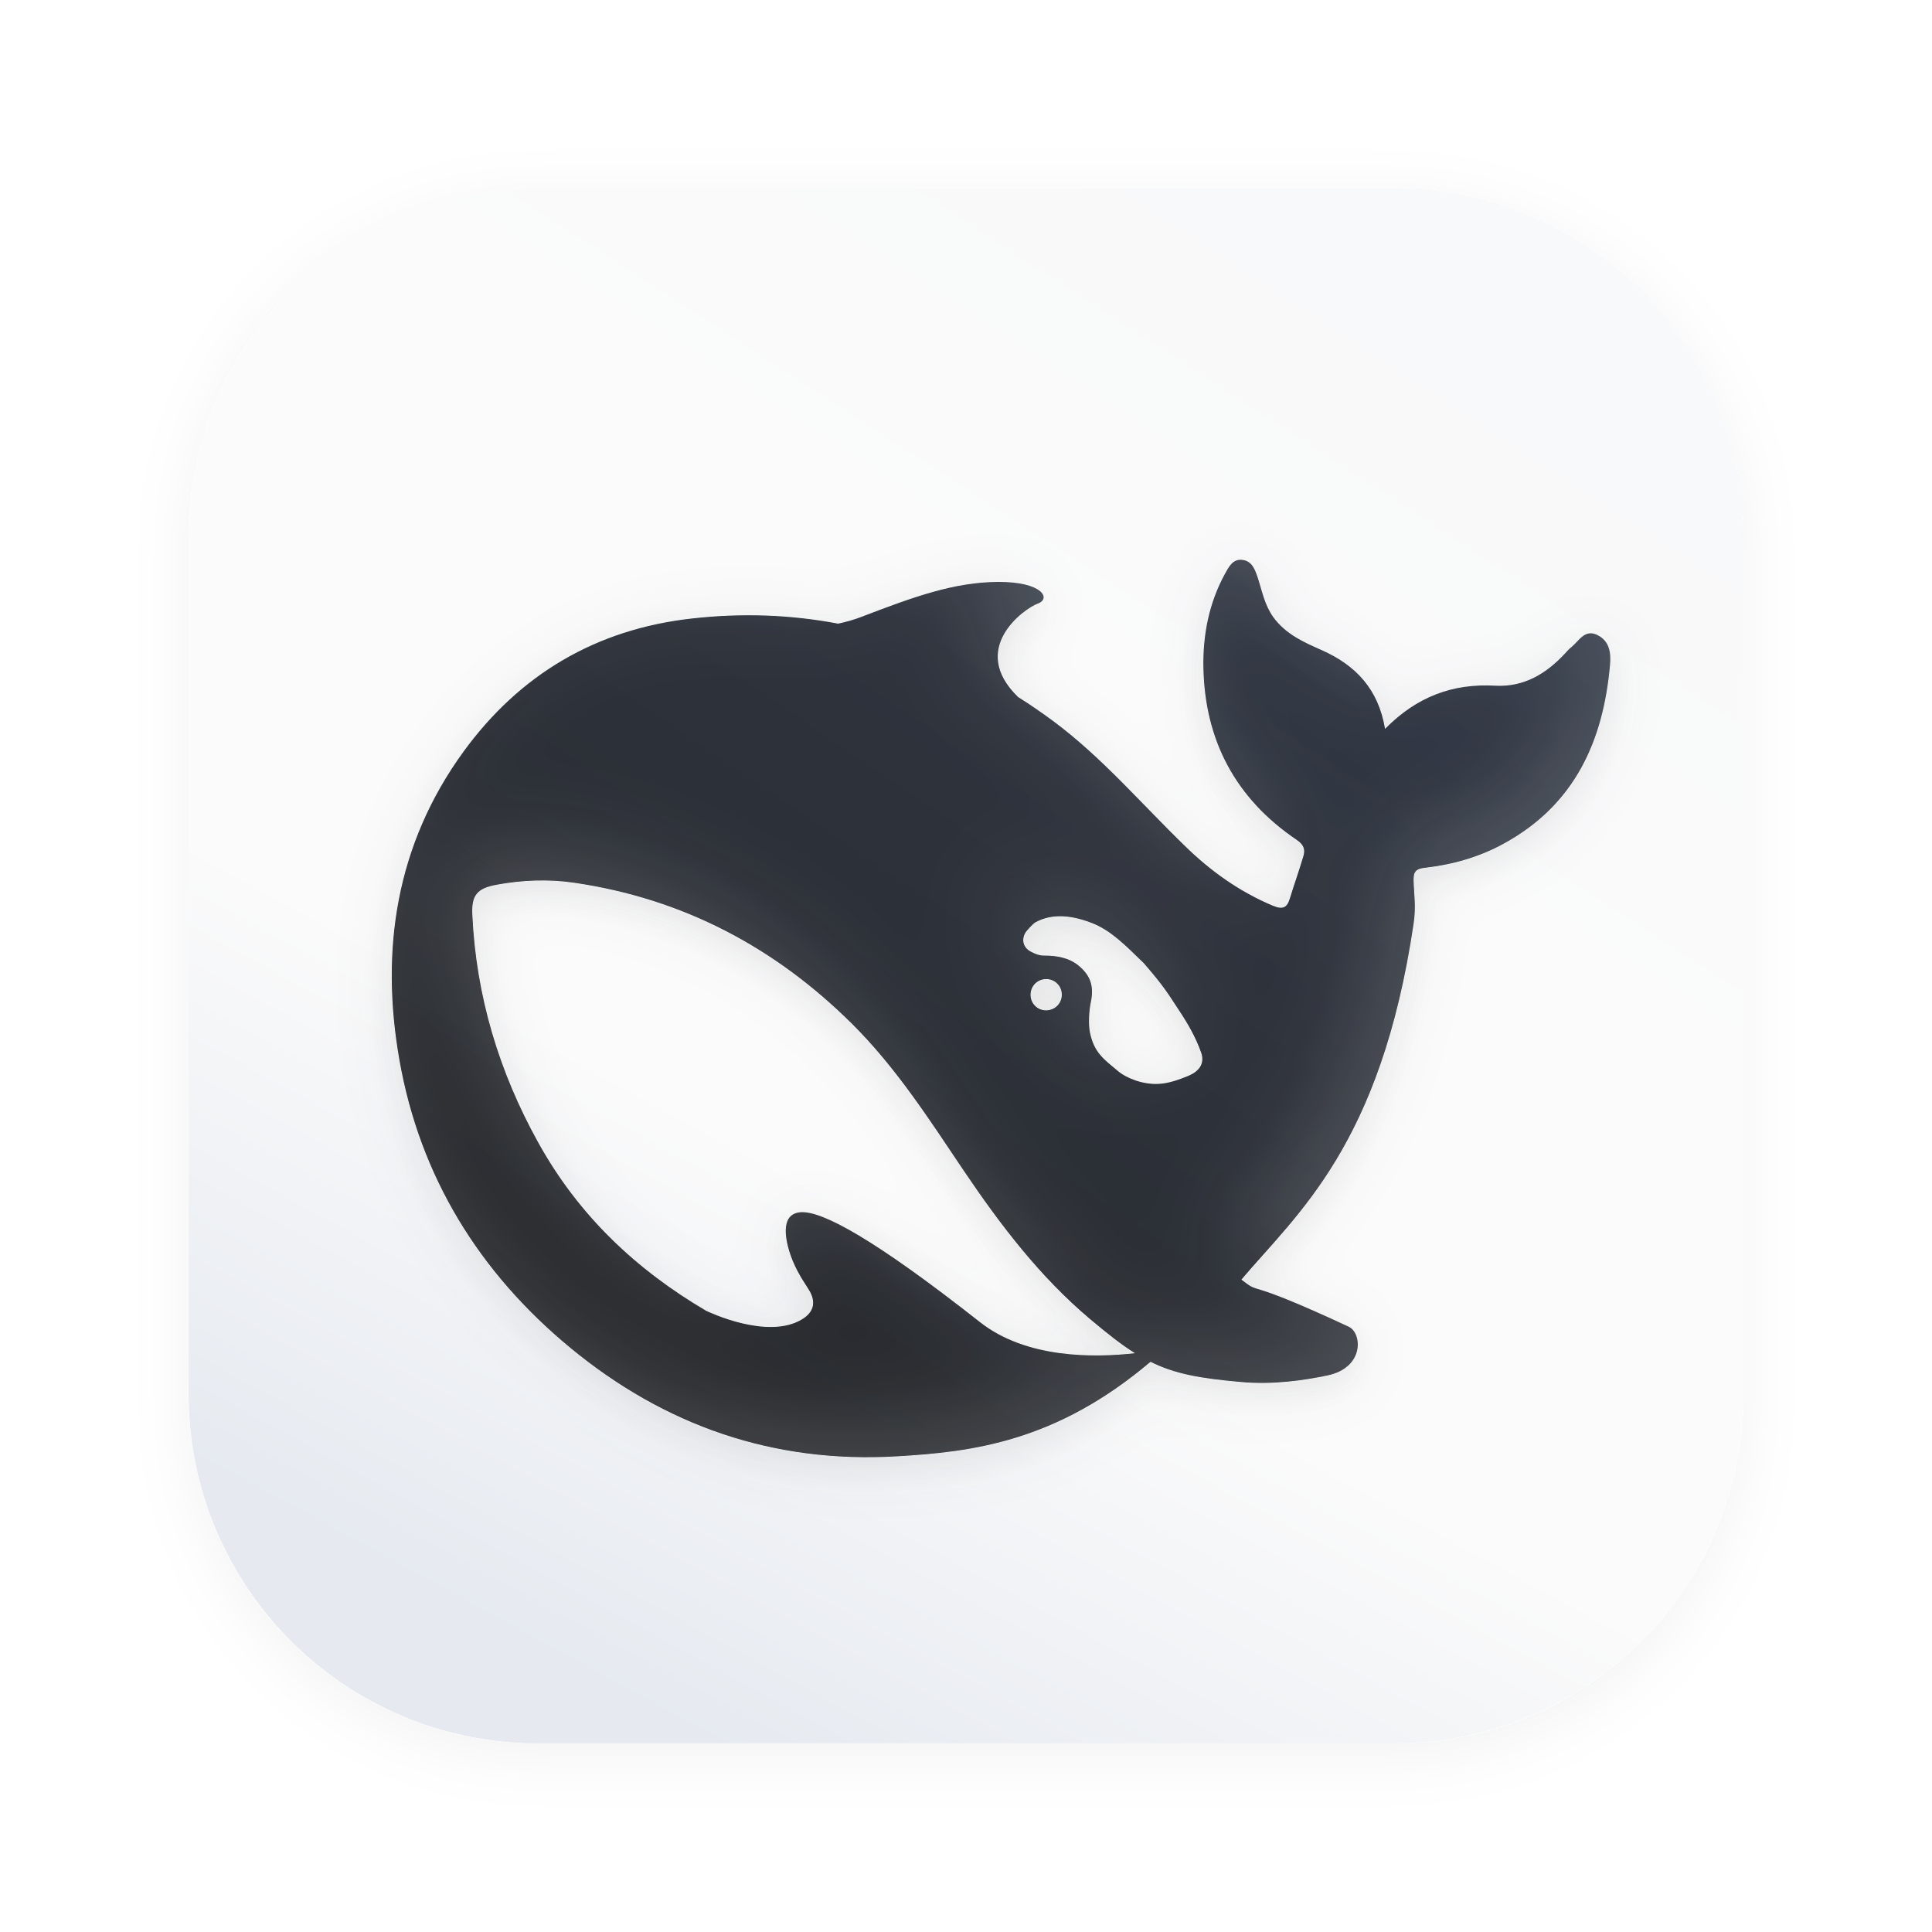
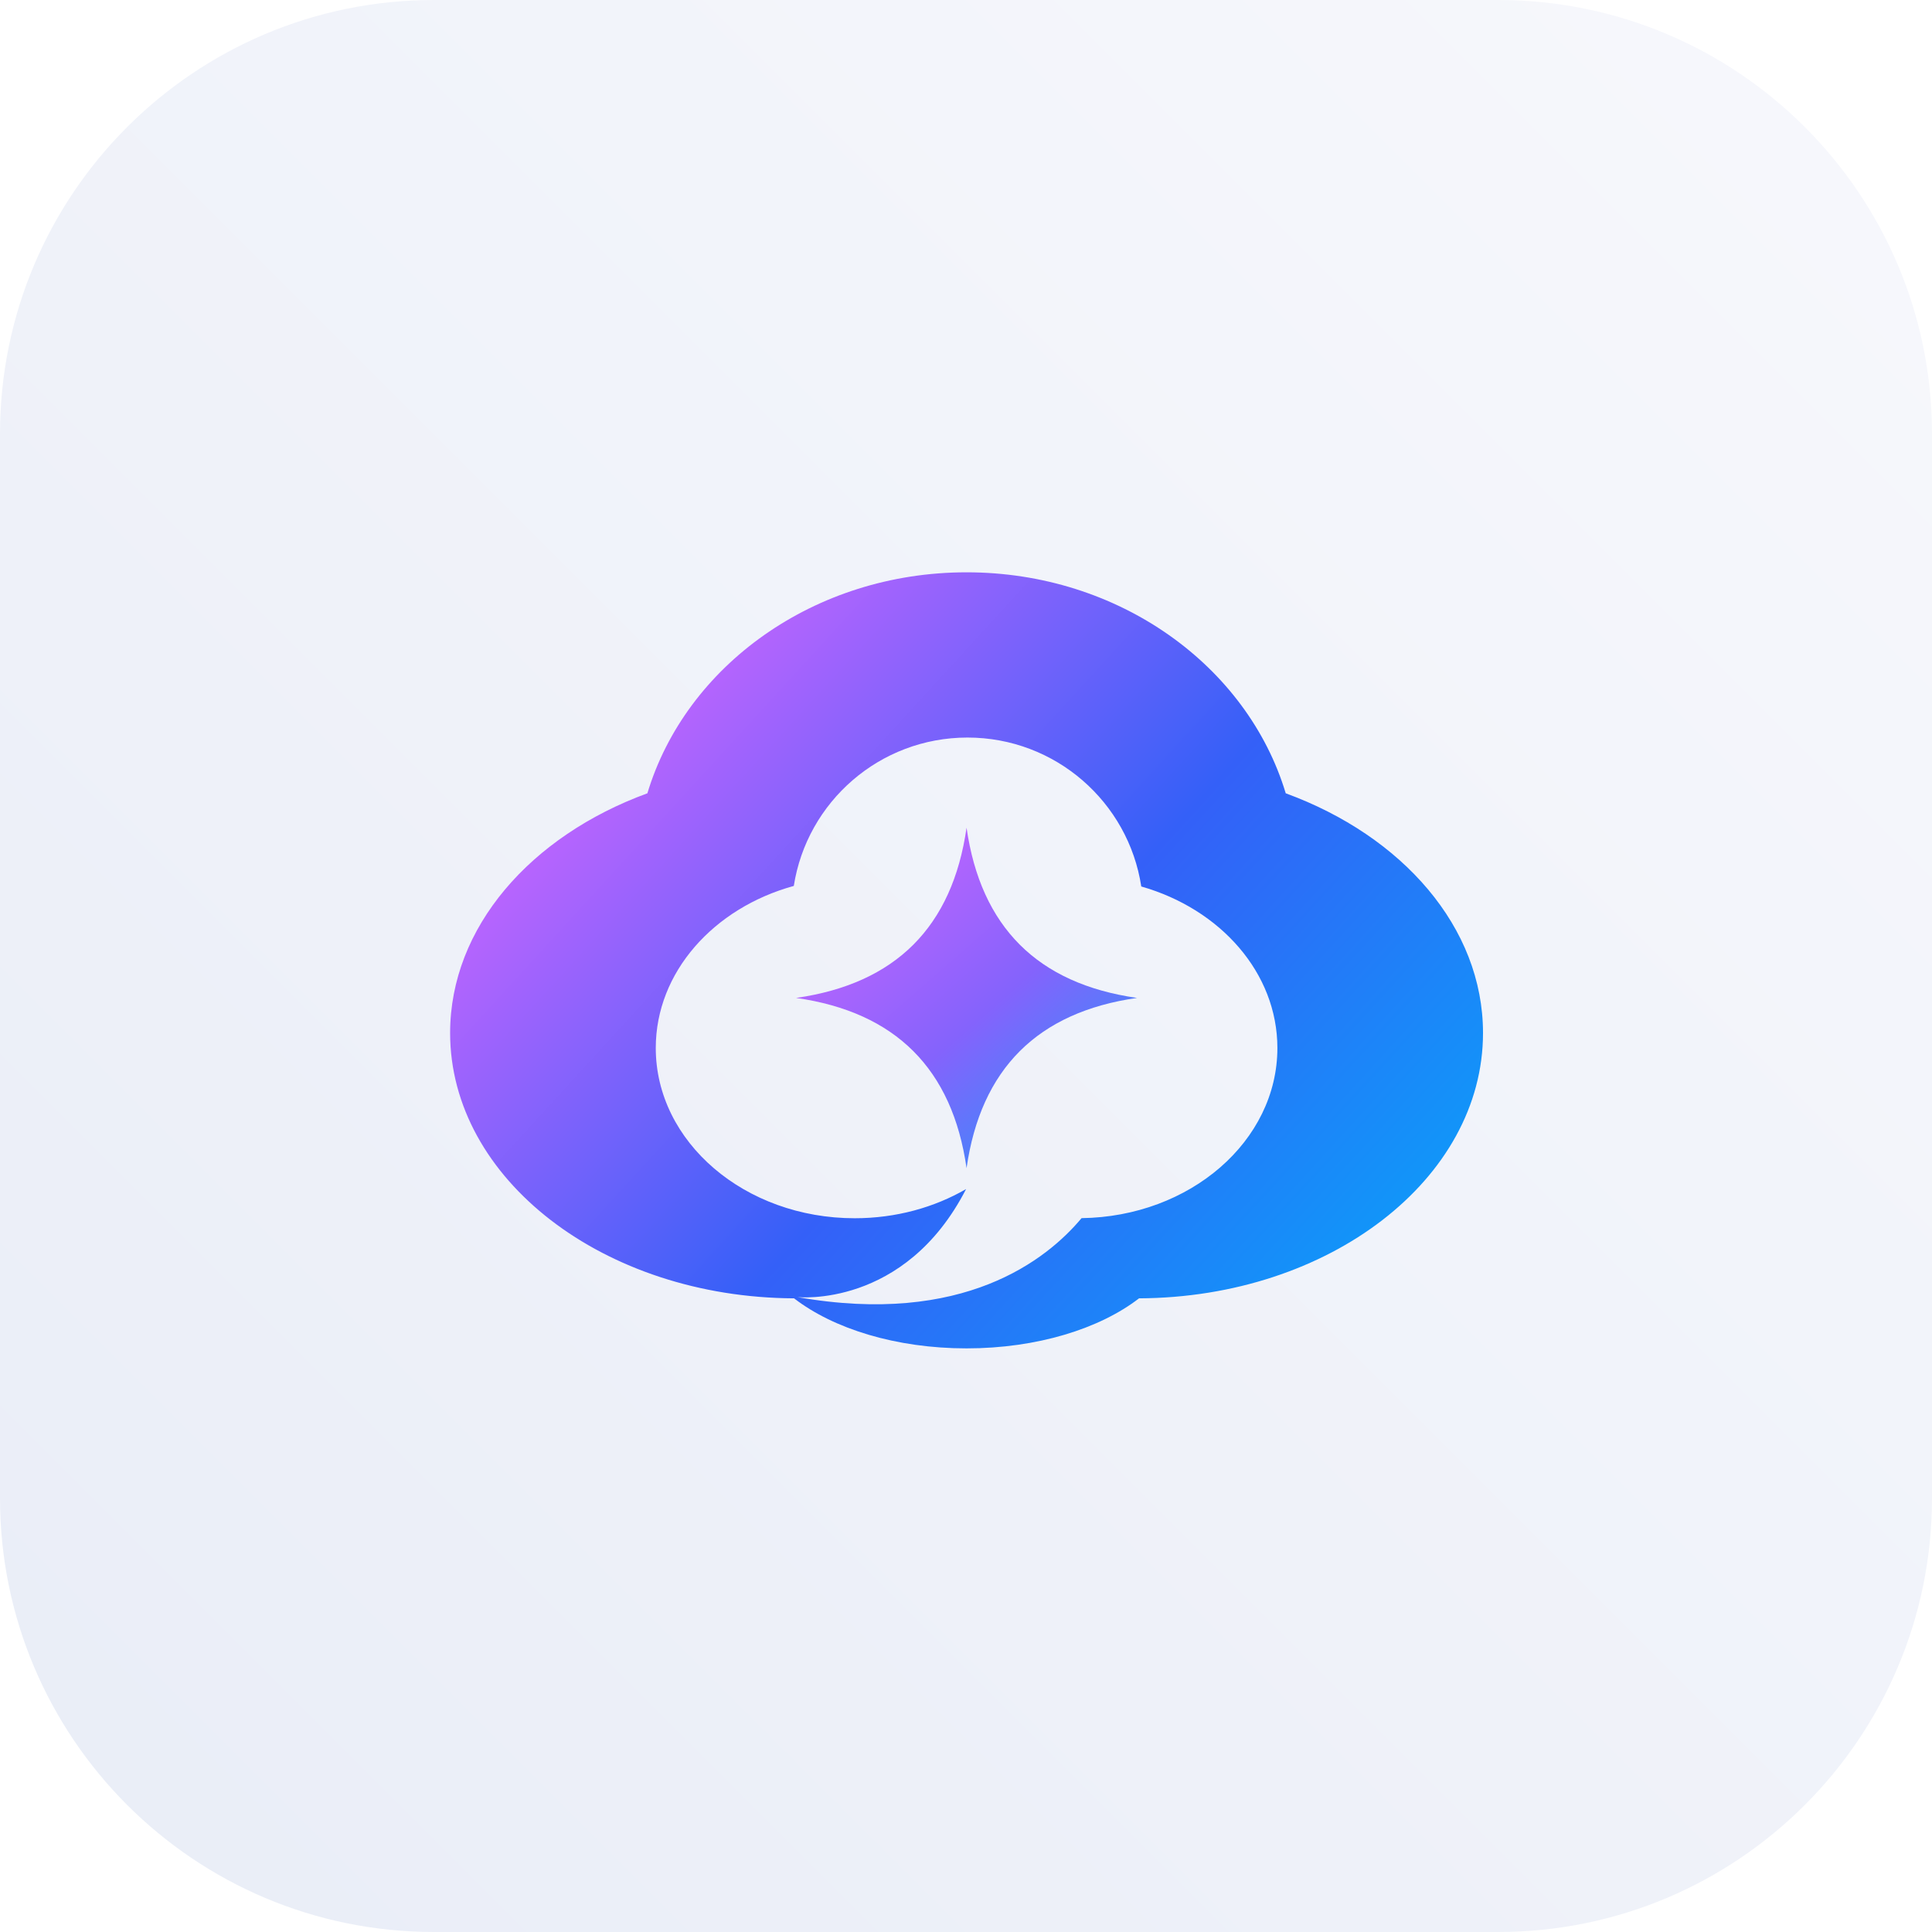
<svg xmlns="http://www.w3.org/2000/svg" width="1024" height="1024" viewBox="0 0 1024 1024" fill="none">
-   <g transform="translate(100 100) scale(0.8046875) translate(-40 -32)">
-     <g filter="url(#filter0_d_1637_371)">
-       <rect rx="230" width="1024" height="1024" transform="translate(40 32)" fill="#FBFBFB" />
-       <rect rx="230" width="1024" height="1024" transform="translate(40 32)" fill="url(#paint0_linear_1637_371)" fill-opacity="0.4" />
-       <rect rx="230" width="1024" height="1024" transform="translate(40 32)" fill="url(#paint1_linear_1637_371)" fill-opacity="0.8" />
-       <g filter="url(#filter1_ddi_1637_371)">
-         <path d="M968.002 326.025C959.5 321.85 955.842 329.804 950.865 333.835C949.162 335.143 947.722 336.834 946.283 338.393C933.859 351.673 919.336 360.407 900.376 359.363C872.649 357.804 848.963 366.525 828.035 387.759C823.586 361.583 808.812 345.951 786.313 335.936C774.536 330.729 762.64 325.51 754.401 314.186C748.645 306.112 747.074 297.127 744.195 288.274C742.36 282.936 740.538 277.465 734.385 276.554C727.718 275.51 725.103 281.112 722.476 285.803C712.006 304.95 707.952 326.039 708.349 347.405C709.26 395.463 729.54 433.742 769.823 460.962C774.404 464.094 775.579 467.212 774.14 471.771C771.394 481.153 768.119 490.257 765.241 499.639C763.406 505.624 760.66 506.933 754.256 504.329C732.154 495.08 713.049 481.417 696.175 464.874C667.524 437.138 641.633 406.536 609.325 382.566C601.733 376.964 594.154 371.758 586.298 366.802C553.33 334.773 590.616 308.464 599.251 305.333C608.282 302.082 602.393 290.877 573.214 291.009C544.048 291.141 517.364 300.906 483.353 313.935C478.389 315.891 473.147 317.318 467.786 318.494C436.917 312.64 404.873 311.332 371.377 315.111C308.332 322.141 257.975 351.964 220.953 402.876C176.471 464.081 166.014 533.624 178.835 606.153C192.302 682.594 231.291 745.887 291.194 795.372C353.328 846.68 424.876 871.813 506.498 866.99C556.076 864.122 611.279 857.489 673.532 804.74C689.23 812.55 705.708 815.681 733.052 818.02C754.111 819.976 774.391 816.976 790.076 813.726C814.674 808.519 812.971 785.726 804.072 781.564C731.995 747.962 747.826 761.638 733.435 750.565C770.06 707.198 825.263 662.139 846.85 516.156C848.553 504.567 847.114 497.273 846.85 487.892C846.718 482.157 848.025 479.95 854.574 479.303C872.623 477.215 890.156 472.273 906.238 463.42C952.938 437.892 971.765 395.965 976.215 345.7C976.875 338.01 976.083 330.069 967.976 326.039L968.002 326.025ZM561.067 778.432C491.222 723.477 457.343 705.374 443.347 706.154C430.263 706.933 432.626 721.918 435.505 731.682C438.515 741.315 442.436 747.962 447.929 756.418C451.718 762.021 454.346 770.345 444.14 776.609C421.641 790.549 382.533 771.918 380.698 771.006C335.174 744.182 297.109 708.757 270.293 660.316C244.389 613.698 229.35 563.685 226.868 510.302C226.208 497.406 230.01 492.847 242.831 490.508C259.704 487.376 277.106 486.729 293.98 489.2C365.264 499.625 425.959 531.523 476.844 582.052C505.878 610.831 527.861 645.213 550.491 678.815C574.561 714.492 600.452 748.49 633.42 776.358C645.066 786.122 654.348 793.548 663.247 799.019C636.431 802.018 591.698 802.666 561.08 778.445L561.067 778.432ZM594.55 562.905C594.55 557.171 599.132 552.625 604.888 552.625C606.195 552.625 607.371 552.876 608.414 553.273C609.853 553.801 611.16 554.581 612.203 555.744C614.038 557.567 615.081 560.17 615.081 562.905C615.081 568.64 610.5 573.185 604.743 573.185C598.987 573.185 594.537 568.627 594.537 562.905H594.55ZM698.539 616.301C691.871 619.037 685.19 621.375 678.787 621.64C668.845 622.155 657.992 618.125 652.103 613.17C642.953 605.479 636.404 601.185 633.658 587.773C632.483 582.039 633.13 573.185 634.186 568.111C636.536 557.171 633.922 550.141 626.212 543.759C619.927 538.553 611.952 537.112 603.185 537.112C599.911 537.112 596.914 535.685 594.682 534.509C591.025 532.686 588.015 528.127 590.893 522.525C591.804 520.701 596.254 516.275 597.297 515.495C609.206 508.716 622.937 510.936 635.625 516.01C647.403 520.833 656.288 529.686 669.109 542.186C682.193 557.289 684.543 561.465 692.003 572.789C697.892 581.642 703.252 590.759 706.909 601.185C709.128 607.699 706.249 613.038 698.539 616.288V616.301Z" fill="url(#paint2_linear_1637_371)" fill-opacity="0.9" />
-       </g>
-     </g>
-   </g>
  <defs>
-     <filter id="filter0_d_1637_371" x="-8" y="-16" width="1120" height="1120" filterUnits="userSpaceOnUse" color-interpolation-filters="sRGB">
-       <feFlood flood-opacity="0" result="BackgroundImageFix" />
-       <feColorMatrix in="SourceAlpha" type="matrix" values="0 0 0 0 0 0 0 0 0 0 0 0 0 0 0 0 0 0 127 0" result="hardAlpha" />
-       <feOffset dy="8" />
-       <feGaussianBlur stdDeviation="20" />
-       <feComposite in2="hardAlpha" operator="out" />
-       <feColorMatrix type="matrix" values="0 0 0 0 0 0 0 0 0 0 0 0 0 0 0 0 0 0 0.05 0" />
-       <feBlend mode="normal" in2="BackgroundImageFix" result="effect1_dropShadow_1637_371" />
-       <feBlend mode="normal" in="BackgroundImageFix" in2="effect1_dropShadow_1637_371" result="BackgroundImageFix" />
-       <feBlend mode="normal" in="SourceGraphic" in2="BackgroundImageFix" result="shape" />
-     </filter>
-     <filter id="filter1_ddi_1637_371" x="133.744" y="240.427" width="882.652" height="671.147" filterUnits="userSpaceOnUse" color-interpolation-filters="sRGB">
-       <feFlood flood-opacity="0" result="BackgroundImageFix" />
-       <feColorMatrix in="SourceAlpha" type="matrix" values="0 0 0 0 0 0 0 0 0 0 0 0 0 0 0 0 0 0 127 0" result="hardAlpha" />
-       <feOffset dy="4" />
-       <feGaussianBlur stdDeviation="20" />
-       <feComposite in2="hardAlpha" operator="out" />
-       <feColorMatrix type="matrix" values="0 0 0 0 0.176 0 0 0 0 0.192 0 0 0 0 0.231 0 0 0 0.08 0" />
-       <feBlend mode="normal" in2="BackgroundImageFix" result="effect1_dropShadow_1637_371" />
-       <feColorMatrix in="SourceAlpha" type="matrix" values="0 0 0 0 0 0 0 0 0 0 0 0 0 0 0 0 0 0 127 0" result="hardAlpha" />
-       <feOffset dy="8" />
-       <feGaussianBlur stdDeviation="8" />
-       <feComposite in2="hardAlpha" operator="out" />
-       <feColorMatrix type="matrix" values="0 0 0 0 0.173 0 0 0 0 0.188 0 0 0 0 0.224 0 0 0 0.04 0" />
-       <feBlend mode="normal" in2="effect1_dropShadow_1637_371" result="effect2_dropShadow_1637_371" />
-       <feBlend mode="normal" in="SourceGraphic" in2="BackgroundImageFix" result="shape" />
-       <feColorMatrix in="SourceAlpha" type="matrix" values="0 0 0 0 0 0 0 0 0 0 0 0 0 0 0 0 0 0 127 0" result="hardAlpha" />
-       <feOffset dx="-16" dy="-20" />
-       <feGaussianBlur stdDeviation="30" />
-       <feComposite in2="hardAlpha" operator="arithmetic" k2="-1" k3="1" />
-       <feColorMatrix type="matrix" values="0 0 0 0 1 0 0 0 0 1 0 0 0 0 1 0 0 0 0.15 0" />
-       <feBlend mode="normal" in2="shape" result="effect3_innerShadow_1637_371" />
-       <feBlend mode="normal" in="effect3_innerShadow_1637_371" in2="effect2_dropShadow_1637_371" result="effect3_innerShadow_1637_371" />
-     </filter>
-     <linearGradient id="paint0_linear_1637_371" x1="973.58" y1="1.59609e-05" x2="378.123" y2="917.86" gradientUnits="userSpaceOnUse">
-       <stop offset="0.142" stop-color="#D4DBE9" />
-       <stop offset="0.486" stop-color="#FBFBFB" />
+     <linearGradient id="bg" x1="1024" y1="0" x2="0" y2="1024" gradientUnits="userSpaceOnUse">
+       <stop stop-color="#F7F8FC" />
+       <stop offset="1" stop-color="#E9EDF7" />
    </linearGradient>
-     <linearGradient id="paint1_linear_1637_371" x1="603.371" y1="445.063" x2="239.356" y2="1111.41" gradientUnits="userSpaceOnUse">
-       <stop offset="0.363" stop-color="#FBFBFB" />
-       <stop offset="0.83" stop-color="#E1E6EE" />
+     <linearGradient id="cloud" x1="47" y1="40" x2="12" y2="8" gradientUnits="userSpaceOnUse">
+       <stop stop-color="#07A5F9" />
+       <stop offset="0.5" stop-color="#3460F8" />
+       <stop offset="1" stop-color="#D365FF" />
    </linearGradient>
-     <linearGradient id="paint2_linear_1637_371" x1="849.855" y1="39.085" x2="331.636" y2="802.645" gradientUnits="userSpaceOnUse">
-       <stop offset="0.086" stop-color="#1C2434" />
-       <stop offset="1" stop-color="#0F1115" />
+     <linearGradient id="spark" x1="34" y1="34" x2="20" y2="18" gradientUnits="userSpaceOnUse">
+       <stop stop-color="#07A5F9" />
+       <stop offset="0.5" stop-color="#8463FC" />
+       <stop offset="1" stop-color="#D365FF" />
    </linearGradient>
  </defs>
+   <rect width="1024" height="1024" rx="230" fill="url(#bg)" />
+   <g transform="translate(205 205) scale(12.28)">
+     <path d="M25.024 8.008C31.605 8.008 37.144 12.049 38.8 17.546C43.834 19.387 47.314 23.327 47.315 27.891C47.315 34.195 40.676 39.309 32.469 39.344C30.771 40.655 28.068 41.504 25.024 41.504C21.98 41.504 19.277 40.656 17.579 39.344C9.373 39.308 2.734 34.195 2.734 27.891C2.735 23.327 6.214 19.387 11.248 17.546C12.904 12.049 18.444 8.008 25.024 8.008ZM25.064 15.14C21.274 15.14 18.133 17.916 17.568 21.544C14.112 22.494 11.611 25.266 11.61 28.539C11.61 32.597 15.454 35.887 20.196 35.887C21.978 35.887 23.632 35.422 25.004 34.627C22.353 39.794 17.721 39.29 17.721 39.29C24.883 40.553 28.49 37.674 29.988 35.883C34.668 35.821 38.44 32.558 38.44 28.539C38.439 25.293 35.977 22.54 32.565 21.568C32.01 17.929 28.864 15.14 25.064 15.14Z" fill="url(#cloud)" />
+     <path d="M22.726 24.081C23.951 22.856 24.718 21.173 25.024 19.03C25.331 21.173 26.098 22.856 27.324 24.082C28.55 25.306 30.236 26.071 32.382 26.378C30.236 26.684 28.55 27.449 27.323 28.674C26.098 29.899 25.331 31.582 25.024 33.725C24.718 31.582 23.951 29.899 22.725 28.673C21.499 27.449 19.813 26.684 17.667 26.378C19.813 26.071 21.499 25.306 22.726 24.081Z" fill="url(#spark)" />
+   </g>
</svg>
